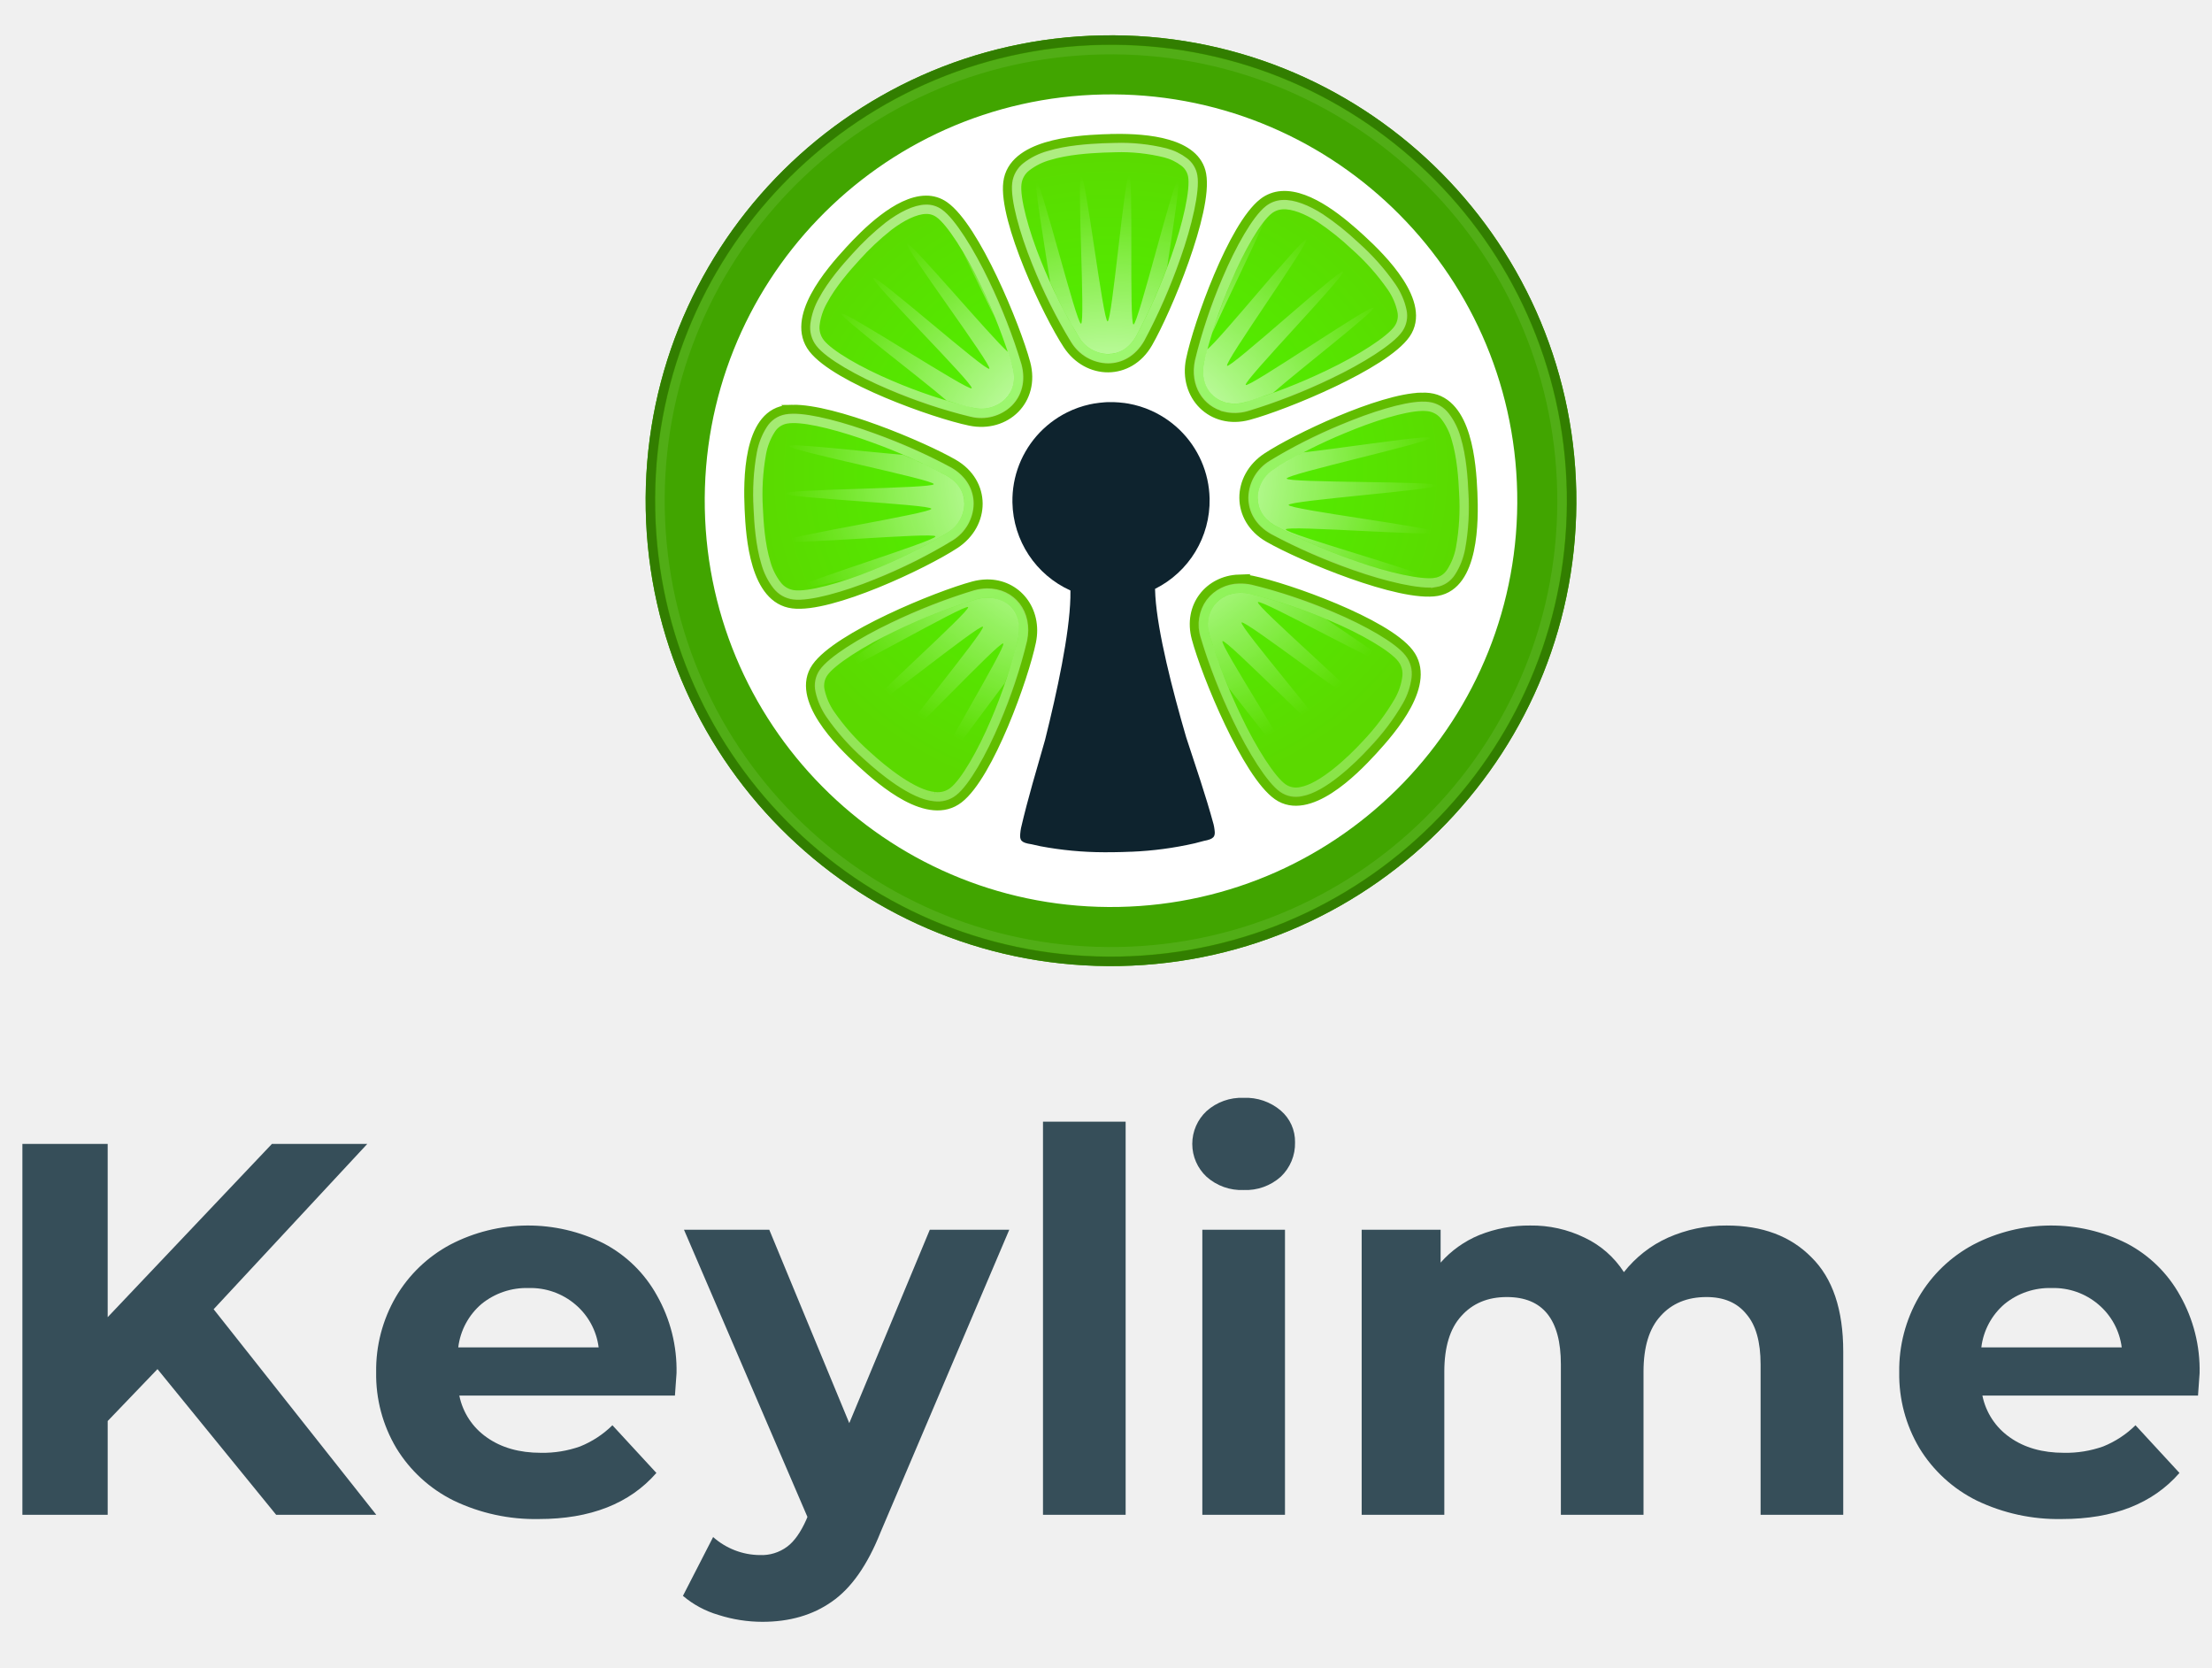
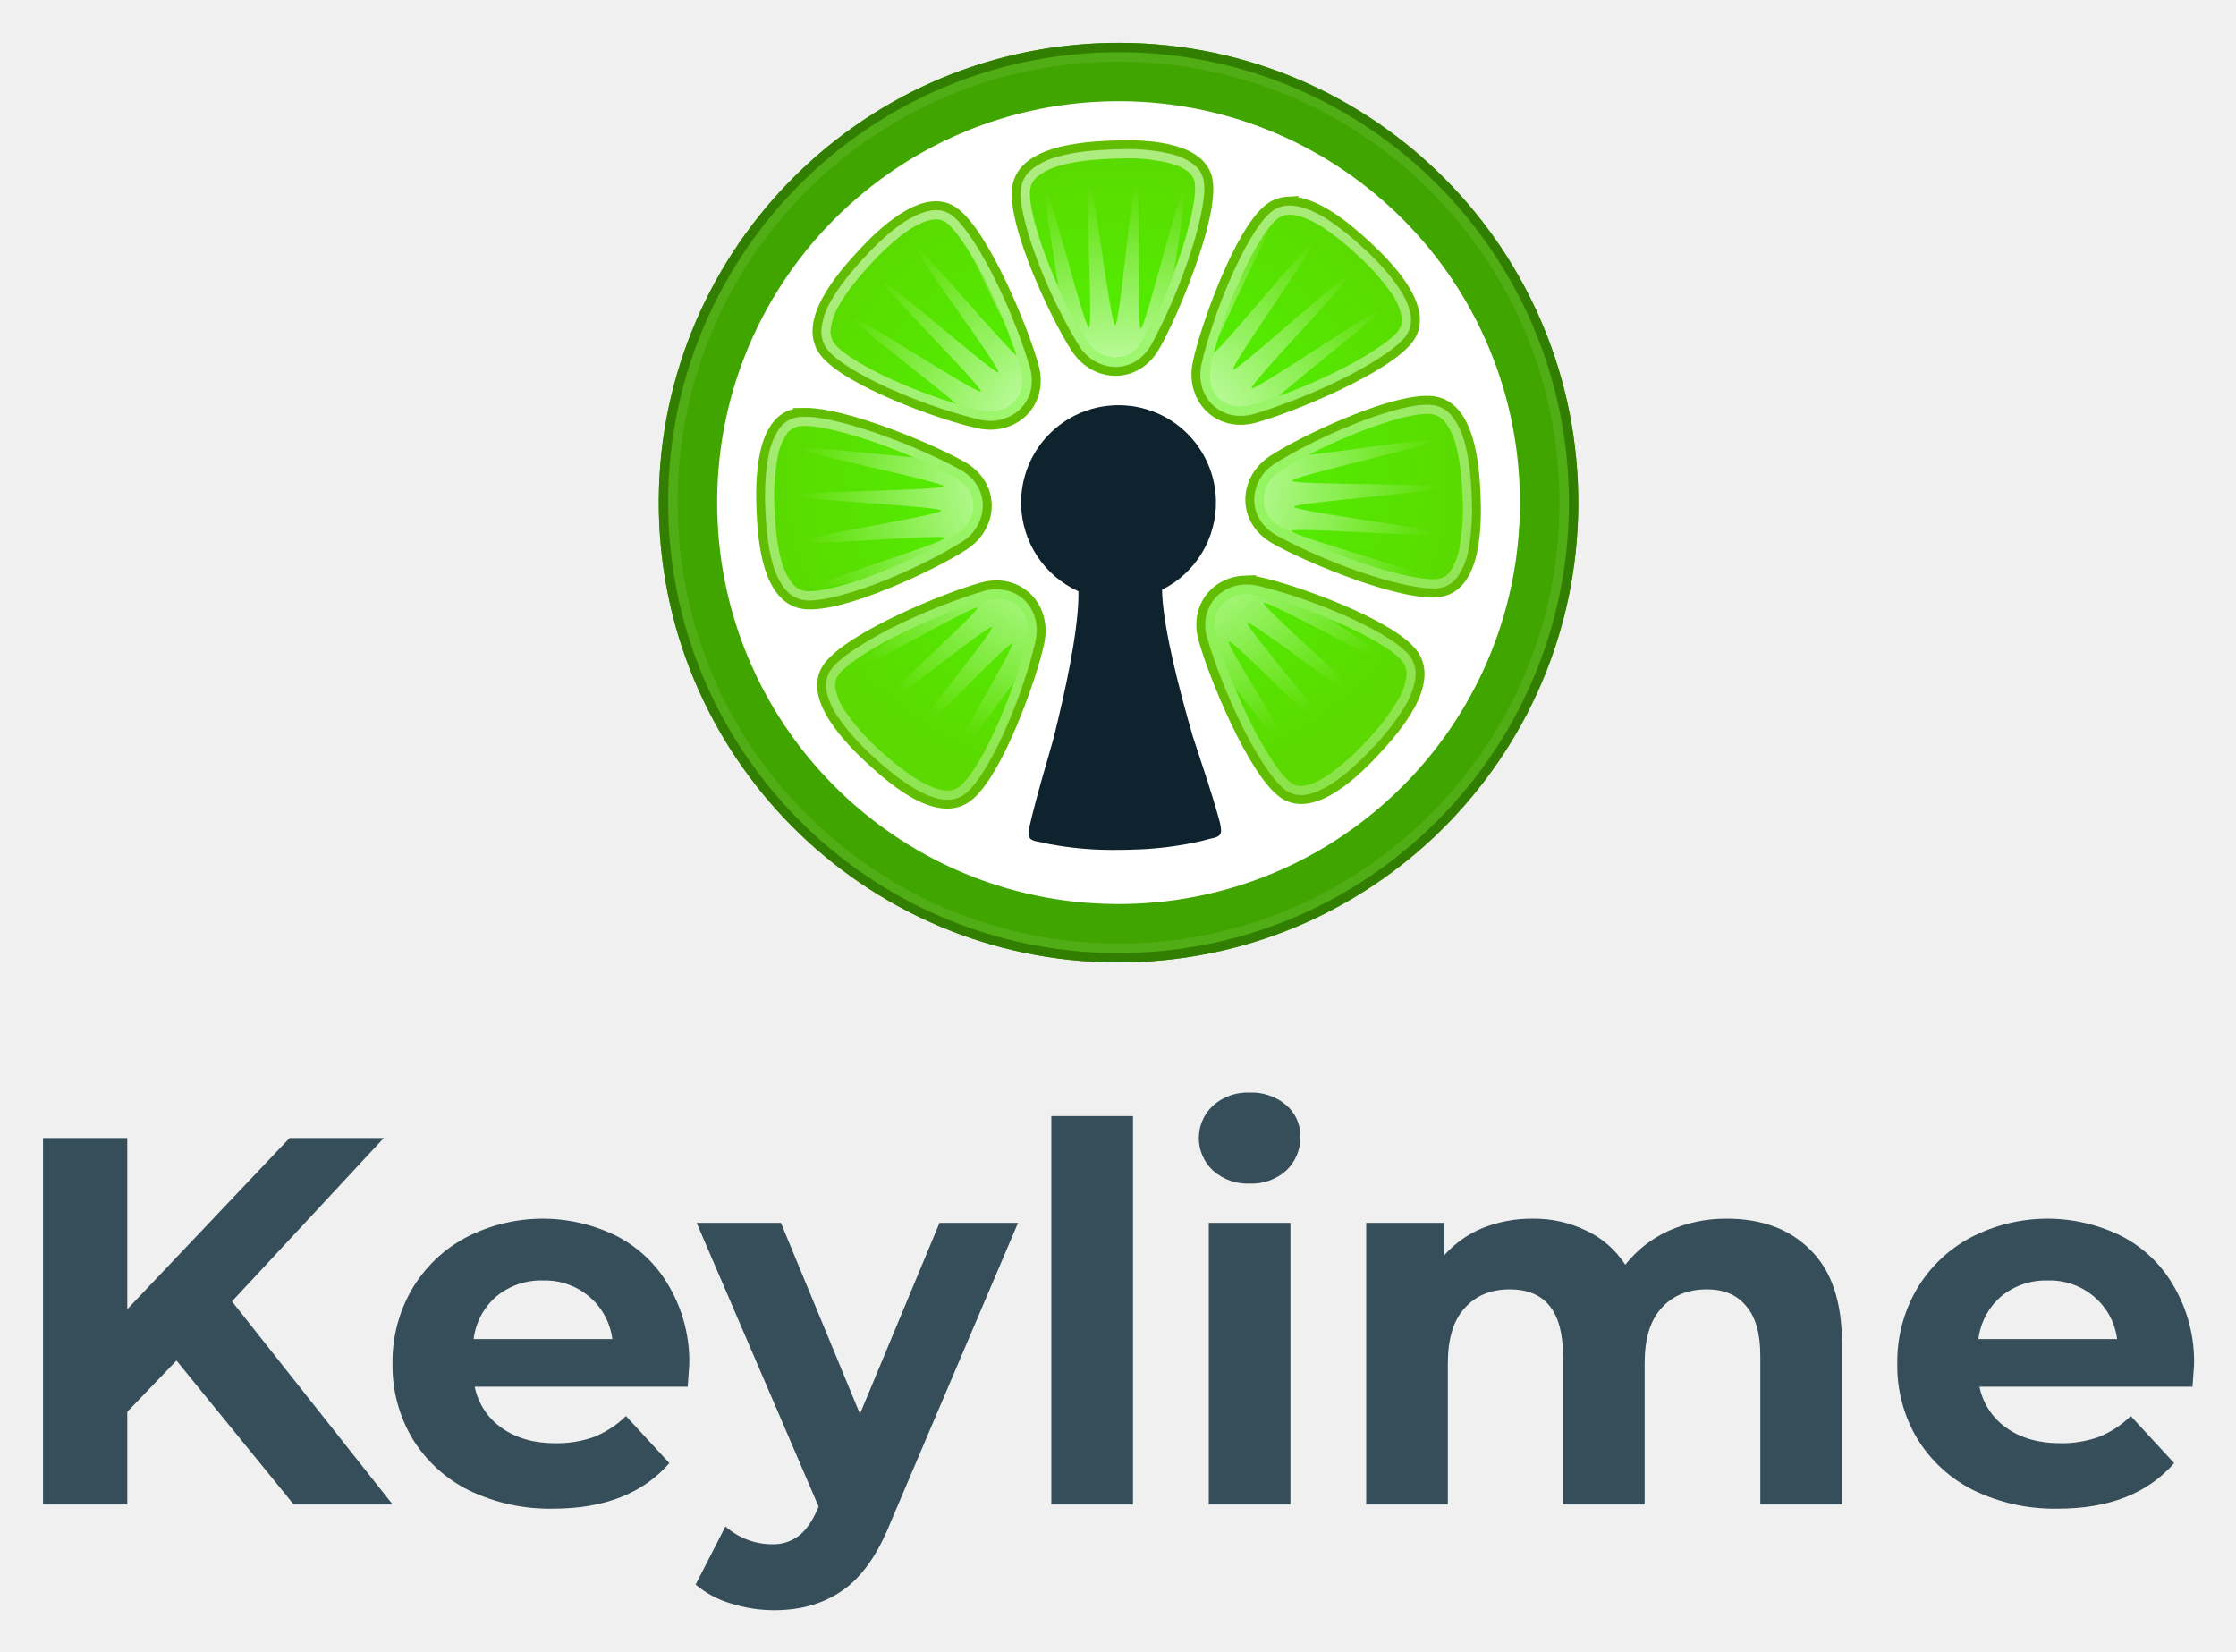
- <svg xmlns="http://www.w3.org/2000/svg" xmlns:xlink="http://www.w3.org/1999/xlink" id="svg192014" viewBox="0 0 592.611 446.792">
-   <defs>
-     <style>.cls-1{fill:#41a500;}.cls-2{fill:#fff;}.cls-3{stroke:#61bd00;fill:url(#radial-gradient);}.cls-3,.cls-7{stroke-miterlimit:4.267;stroke-width:2.511px;}.cls-3,.cls-4,.cls-6{fill-rule:evenodd;}.cls-4{fill:#0e232e;}.cls-5,.cls-7,.cls-8{fill:none;}.cls-5{stroke-miterlimit:11.812;stroke-width:2.511px;stroke:url(#linear-gradient);}.cls-6{opacity:0.984;isolation:isolate;fill:url(#radial-gradient-2);}.cls-7{stroke:url(#linear-gradient-2);}.cls-8{stroke:#327e00;stroke-miterlimit:4.267;stroke-width:2.511px;}.cls-9{fill:#364e59;}</style>
-     <radialGradient id="radial-gradient" cx="-480.394" cy="1755.778" r="43.78" gradientTransform="matrix(2.21433, -0.04275, -0.03932, -2.03669, 1430.289, 3681.797)" gradientUnits="userSpaceOnUse">
-       <stop offset="0" stop-color="#4cfd00" />
-       <stop offset="1" stop-color="#5bd900" />
-     </radialGradient>
-     <linearGradient id="linear-gradient" x1="-725.49" y1="-387.183" x2="-692.386" y2="-269.714" gradientTransform="translate(2430.952 1134.405) rotate(-1.10611) scale(2.95299)" gradientUnits="userSpaceOnUse">
-       <stop offset="0" stop-color="#fff" stop-opacity="0.52" />
-       <stop offset="1" stop-color="#fff" stop-opacity="0.087" />
-     </linearGradient>
-     <radialGradient id="radial-gradient-2" cx="-715.749" cy="-347.065" r="29.621" gradientTransform="matrix(2.95244, -0.057, 0.05224, 2.70562, 2428.845, 1025.259)" gradientUnits="userSpaceOnUse">
-       <stop offset="0" stop-color="#fff" />
-       <stop offset="1" stop-color="#fff" stop-opacity="0" />
-     </radialGradient>
-     <linearGradient id="linear-gradient-2" x1="-1094.634" y1="-489.572" x2="-1061.529" y2="-372.101" gradientTransform="matrix(3.80398, -0.07345, -0.07345, -3.80398, 3840.001, 434.5552)" xlink:href="#linear-gradient" />
-   </defs>
-   <g id="layer1">
-     <g id="g6271">
-       <g id="g6159">
-         <path id="circle1456" class="cls-1" d="M422.298,131.723A124.676,124.676,0,1,1,295.238,9.476,124.676,124.676,0,0,1,422.298,131.723Z" />
-         <path id="circle1458" class="cls-2" d="M406.469,132.028A108.844,108.844,0,1,1,295.544,25.305h0A108.844,108.844,0,0,1,406.469,132.028Z" />
-         <path id="path1460" class="cls-3" d="M298.721,37.133c-1.207.024-2.319.045-3.285.094-7.732.339-24.117,1.47-25.396,11.637s10.604,35.272,15.989,43.462c5.385,8.19,16.427,8.386,21.5-.415s16.13-35.307,14.37-45.184c-1.54-8.642-14.725-9.694-23.178-9.595ZM248.041,53.664c-7.527.061-16.231,8.872-20.478,13.509-5.228,5.707-16.016,18.095-9.731,26.189s32.444,17.44,42.043,19.424c9.599,1.984,17.545-5.685,14.908-15.495-2.636-9.81-13.562-36.374-21.791-42.114a8.327,8.327,0,0,0-4.951-1.513Zm95.308-1.231a8.935,8.935,0,0,0-4.934,1.885c-8.094,6.285-17.44,32.44-19.424,42.039s5.685,17.545,15.495,14.908c9.81-2.637,36.374-13.558,42.113-21.786,5.74-8.229-6.289-20.202-11.996-25.429C359.967,59.802,350.92,51.882,343.348,52.433ZM212.279,109.688a13.062,13.062,0,0,0-2.038.184c-9.877,1.76-9.839,18.736-9.501,26.467.339,7.732,1.475,24.117,11.642,25.396,10.167,1.28,35.268-10.608,43.458-15.993,8.19-5.385,8.386-16.423-.415-21.495-8.251-4.755-32.064-14.777-43.147-14.56Zm168.558-3.254c-11.165.273-33.71,11.033-41.388,16.082-8.19,5.385-8.386,16.428.415,21.5,8.801,5.072,35.307,16.13,45.184,14.371,9.877-1.76,9.839-18.731,9.501-26.463s-1.47-24.122-11.638-25.401a14.291,14.291,0,0,0-2.074-.09Zm-48.923,48.736c-7.915.273-13.71,7.215-11.403,15.799,2.636,9.81,13.558,36.374,21.786,42.114,8.229,5.739,20.202-6.289,25.429-11.996,5.228-5.707,16.016-18.095,9.731-26.189-6.285-8.094-32.44-17.44-42.039-19.423a14.801,14.801,0,0,0-3.505-.304ZM264.367,156.474a14.912,14.912,0,0,0-3.564.511c-9.81,2.636-36.374,13.558-42.113,21.786s6.289,20.206,11.996,25.434,18.095,16.012,26.189,9.727,17.44-32.44,19.424-42.039C278.034,163.494,272.38,156.36,264.367,156.474Z" />
-         <path id="path1462" class="cls-4" d="M297.134,107.719c-.445.008-.888.016-1.329.062-.429.04-.856.071-1.279.121-.406.047-.807.106-1.207.174-.032.001-.058.001-.086.002-.426.072-.847.152-1.266.245a26.217,26.217,0,0,0-6.069,2.139c-.37.182-.734.375-1.093.575-.02 0-.036.032-.057.032q-.497.281-.981.58c-.047.032-.095.056-.142.084-.33.208-.653.423-.973.644a.867.867,0,0,1-.096.065c-.295.204-.585.42-.871.638-.061.046-.123.09-.183.136-.252.195-.497.397-.742.6-.09.074-.182.148-.272.223-.196.167-.385.342-.575.515-.132.12-.266.235-.395.357l-.008 0q-.46.434-.902.892c-.295.307-.583.624-.863.945-.124.141-.242.288-.363.433-.157.187-.316.374-.468.566-.069.086-.133.178-.2.263-.204.267-.406.531-.601.805q-.367.515-.709,1.05c-.04.064-.078.128-.118.192-.194.309-.385.621-.567.939a26.236,26.236,0,0,0-3.272,9.726H271.446q-.081.635-.132,1.279c-.032.425-.057.852-.07,1.283-.012.443-.02.886-.008,1.33a26.417,26.417,0,0,0,15.541,23.569c.012.649-.008,1.293-.012,1.94-.257,9.812-3.549,25.136-6.787,38.09-2.229,7.832-4.601,15.649-6.435,23.581a12.321,12.321,0,0,0-.211,1.531c-.179,1.777.259,2.438,2.995,2.83q1.179.289,2.454.545a93.354,93.354,0,0,0,16.988,1.601c.087-0.0.173,0,.261,0,.747.016,1.492,0,2.24-.011.399-.011.796-.012,1.195-.024.4-.011.798-.012,1.197-.024.748-.012,1.492-.06,2.238-.08h.261a93.279,93.279,0,0,0,16.914-2.255q1.261-.3,2.431-.639c2.719-.497,3.131-1.174,2.884-2.943a12.301,12.301,0,0,0-.27-1.521c-2.139-7.855-4.811-15.575-7.34-23.315-3.735-12.819-7.616-28.005-8.252-37.8-.028-.646-.073-1.289-.086-1.938a26.417,26.417,0,0,0,14.62-24.152c-.008-.446-.032-.888-.061-1.329-.028-.43-.07-.855-.12-1.279q-.076-.641-.182-1.273h-.001a26.235,26.235,0,0,0-3.645-9.592c-.194-.31-.397-.615-.603-.916-.042-.062-.082-.125-.125-.188q-.363-.52-.749-1.022c-.205-.265-.417-.524-.631-.781-.071-.086-.138-.172-.21-.255-.159-.187-.326-.366-.49-.547-.126-.139-.25-.281-.379-.419-.292-.309-.591-.614-.899-.911-.308-.296-.624-.583-.945-.863-.134-.115-.273-.227-.409-.341-.197-.165-.393-.333-.595-.492-.092-.074-.187-.141-.28-.212-.252-.194-.505-.386-.764-.571-.062-.044-.126-.085-.188-.129-.295-.206-.592-.409-.895-.603a.357.357,0,0,0-.098-.058c-.328-.208-.659-.411-.997-.606-.048-.032-.097-.053-.145-.079-.33-.187-.664-.369-1.002-.542-.02 0-.04-.032-.058-.032q-.55-.279-1.115-.533a26.22,26.22,0,0,0-6.147-1.903c-.421-.077-.846-.141-1.274-.196-.032.001-.058.001-.086.002-.402-.049-.806-.096-1.213-.127-.425-.036-.853-.056-1.283-.072-.442-.024-.885-.016-1.332-.008Z" />
-         <path id="path1468" class="cls-5" d="M348.595,212.069a6.149,6.149,0,0,1-4.931-.953c-3.1-2.163-8.173-10.137-12.2-18.592a153.854,153.854,0,0,1-8.64-22.178,10.024,10.024,0,0,1,1.465-8.953,9.912,9.912,0,0,1,7.708-3.837,13.216,13.216,0,0,1,2.939.261,139.229,139.229,0,0,1,21.813,7.284c8.386,3.537,16.386,8.131,18.815,11.26a6.684,6.684,0,0,1,1.375,5.028,17.463,17.463,0,0,1-2.145,6.368,61.971,61.971,0,0,1-8.828,11.711C362.119,203.668,354.279,211.083,348.595,212.069Zm-98.217,1.343c-5.77-.505-13.847-7.096-18.079-10.973a62.089,62.089,0,0,1-9.894-11.12,17.87,17.87,0,0,1-2.707-6.245,6.143,6.143,0,0,1,.953-4.931c2.163-3.101,10.141-8.171,18.598-12.2a154.07,154.07,0,0,1,22.177-8.652,12.306,12.306,0,0,1,2.984-.429c6.569-.088,11.016,5.424,9.544,12.546a139.164,139.164,0,0,1-7.284,21.819c-3.538,8.388-8.137,16.386-11.265,18.815a6.679,6.679,0,0,1-5.028,1.37ZM212.687,159.36a6.686,6.686,0,0,1-4.527-2.587,17.445,17.445,0,0,1-2.991-6.016c-1.477-4.828-1.868-10.7-2.036-14.523a62.145,62.145,0,0,1,.868-14.862A17.892,17.892,0,0,1,206.5,115.038a6.149,6.149,0,0,1,4.158-2.808,10.956,10.956,0,0,1,1.664-.15c4.787-.094,13.511,2.241,21.763,5.27a150.405,150.405,0,0,1,20.143,8.972c3.743,2.157,5.363,5.341,5.385,8.573a10.526,10.526,0,0,1-5.09,8.846,139.048,139.048,0,0,1-20.573,10.276C225.52,157.447,216.617,159.855,212.687,159.36Zm171.94-3.32c-3.722.663-12.945-1.397-21.772-4.528a153.964,153.964,0,0,1-21.793-9.564c-3.743-2.157-5.363-5.339-5.385-8.573a10.535,10.535,0,0,1,5.09-8.852,135.36,135.36,0,0,1,18.995-9.627c7.869-3.304,16.278-5.945,21.132-6.063l.047-.001a12.016,12.016,0,0,1,1.669.073,6.684,6.684,0,0,1,4.527,2.587,17.472,17.472,0,0,1,2.991,6.022c1.475,4.83,1.863,10.7,2.03,14.523a62.091,62.091,0,0,1-.868,14.856,17.893,17.893,0,0,1-2.499,6.334,6.149,6.149,0,0,1-4.164,2.814Zm-124.266-45.595a139.244,139.244,0,0,1-21.819-7.284c-8.389-3.538-16.392-8.137-18.821-11.265a6.684,6.684,0,0,1-1.375-5.028,17.454,17.454,0,0,1,2.145-6.368c2.372-4.457,6.249-8.883,8.834-11.705A70.534,70.534,0,0,1,238.026,60.609c3.454-2.641,7.196-4.524,10.033-4.547a5.702,5.702,0,0,1,3.561,1.086C254.721,59.311,259.792,67.285,263.82,75.74a153.817,153.817,0,0,1,8.646,22.177c1.121,4.172.016,7.563-2.254,9.864A10.522,10.522,0,0,1,260.361,110.446Zm67.873-1.362c-4.968-1.26-8.161-6.123-6.899-12.232a139.166,139.166,0,0,1,7.284-21.819c3.538-8.388,8.137-16.386,11.265-18.816a6.43,6.43,0,0,1,3.643-1.39c2.888-.21,6.677,1.323,10.256,3.631a72,72,0,0,1,9.208,7.363,62.022,62.022,0,0,1,9.888,11.12,17.877,17.877,0,0,1,2.707,6.245,6.146,6.146,0,0,1-.953,4.931c-2.163,3.1-10.136,8.173-18.592,12.199a154.022,154.022,0,0,1-22.177,8.646h0a11.185,11.185,0,0,1-5.629.139ZM296.878,96.105a10.54,10.54,0,0,1-8.852-5.09,138.855,138.855,0,0,1-10.276-20.573c-3.427-8.433-5.83-17.339-5.335-21.269a6.686,6.686,0,0,1,2.587-4.527,17.44,17.44,0,0,1,6.016-2.991c4.828-1.475,10.7-1.862,14.523-2.03l.018-0c.908-.048,2-.069,3.209-.092a49.364,49.364,0,0,1,13.465,1.425,14.321,14.321,0,0,1,5.055,2.459,5.953,5.953,0,0,1,2.258,3.738c.663,3.722-1.396,12.945-4.528,21.772a153.974,153.974,0,0,1-9.564,21.793c-2.157,3.743-5.339,5.363-8.573,5.385Z" />
-         <path id="path1470" class="cls-6" d="M302.507,46.763c-1.2-.077-4.569,39.3-5.771,39.314-1.202.024-5.874-39.121-7.071-39.013-1.197.108,1.139,39.452-.048,39.641-1.186.188-10.753-38.305-11.921-38.023-.724.174,1.841,15.265,3.643,26.885a123.991,123.991,0,0,0,7.734,14.753,9.247,9.247,0,0,0,7.797,4.515c2.797-.016,5.531-1.349,7.49-4.748a148.336,148.336,0,0,0,8.332-18.572c1.647-10.931,3.587-23.228,2.929-23.367-1.173-.249-10.759,38.918-11.949,38.766-1.19-.152.036-40.077-1.164-40.152ZM338.683,59.328c-2.659,3.398-6.152,9.655-8.908,16.188-1.991,4.721-3.701,9.549-5.019,13.714C328.236,81.355,336.312,65.204,338.683,59.328Zm-95.748,5.883c-.943.743,22.993,32.749,22.107,33.563-.886.812-30.276-25.216-31.092-24.336-.816.88,27.118,28.623,26.364,29.557S226.131,83.039,225.449,84.029c-.562.817,20.849,16.966,28.125,23.249,2.807.869,5.339,1.58,7.04,1.932a9.239,9.239,0,0,0,8.703-2.311c1.964-1.99,2.958-4.874,1.94-8.662-.287-1.07-.716-2.435-1.23-3.957-4.242-3.605-26.224-29.754-27.093-29.07ZM349.968,64.177c-.917-.684-23.497,27.275-26.516,29.376-.369,1.342-.689,2.59-.886,3.543-1.144,5.537,1.657,9.671,5.978,10.766h0a9.626,9.626,0,0,0,4.995-.127c1.829-.492,4.536-1.411,7.537-2.518,7.592-6.611,27.483-22.013,26.913-22.792-.709-.969-33.453,21.59-34.239,20.68s26.94-29.507,26.1-30.367c-.84-.859-30.19,26.028-31.094,25.236s22.176-33.09,21.213-33.807Zm-92.065,3.293c2.705,5.559,5.867,11.914,8.609,17.537-1.174-2.865-2.436-5.813-3.827-8.731C261.191,73.137,259.538,70.183,257.903,67.47Zm-46.062,51.853c-.298.036-.462.075-.474.151-.202,1.186,38.908,9.021,38.799,10.217-.109,1.196-39.95,1.31-39.981,2.508-.032,1.199,39.279,2.898,39.335,4.096.056,1.198-39.296,7.409-39.156,8.603.14,1.193,40.021-2.392,40.248-1.214.227,1.177-37.549,12.722-37.234,13.881.125.46,6.301-.777,13.66-2.349,2.119-.698,4.295-1.488,6.44-2.36a138.931,138.931,0,0,0,20.357-10.162,9.241,9.241,0,0,0,4.515-7.793c-.02-2.796-1.355-5.531-4.753-7.49a122.28,122.28,0,0,0-11.612-5.546c-10.611-.94-27.108-2.826-30.146-2.542Zm169.543-2.134c-5.601.322-23.053,2.983-32.184,4.001-3.28,1.68-6.022,3.238-7.749,4.373a9.239,9.239,0,0,0-4.515,7.793c.02,2.798,1.355,5.536,4.753,7.494a153.654,153.654,0,0,0,21.585,9.476c7.167,2.543,14.637,4.258,18.825,4.506.032-.032.099-.032.105-.047.288-1.164-37.939-11.787-37.73-12.968s40.311,1.988,40.424.792-39.69-6.135-39.667-7.337c.024-1.203,39.885-4.043,39.822-5.24-.064-1.198-40.192-.642-40.338-1.832s38.668-9.723,38.431-10.899c-.028-.147-.667-.174-1.761-.111Zm-116.96,42.932a11.089,11.089,0,0,0-2.674.383,153.801,153.801,0,0,0-21.961,8.571c-1.205.574-2.389,1.175-3.557,1.787-6.984,4.954-13.209,9.436-12.927,9.881.644,1.016,35.336-19.064,36.052-18.099.716.965-29.152,27.522-28.373,28.436.78.913,31.509-24.045,32.349-23.189.84.856-24.418,31.197-23.519,31.991.899.794,28.001-28.219,28.961-27.497s-19.731,34.744-18.721,35.393c.714.46,12.092-15.489,19.173-24.829a108.903,108.903,0,0,0,3.501-11.798C274.061,164.696,270.243,160.043,264.424,160.122Zm67.613-1.305a8.634,8.634,0,0,0-6.749,3.333,8.722,8.722,0,0,0-1.257,7.871,131.855,131.855,0,0,0,5.204,14.373c7.306,9.264,17.192,22.28,17.834,21.844.995-.676-20.487-33.724-19.549-34.473.938-.75,28.405,27.537,29.287,26.726.883-.812-24.989-30.852-24.17-31.729.819-.878,32.013,23.298,32.764,22.36s-29.077-26.826-28.394-27.812c.683-.986,35.202,18.19,35.818,17.158.327-.548-8.897-6.745-17.59-12.623a137.452,137.452,0,0,0-20.552-6.796,11.285,11.285,0,0,0-2.647-.233Z" />
-         <path id="circle5903" class="cls-7" d="M418.447,131.797A120.825,120.825,0,1,1,295.312,13.327,120.825,120.825,0,0,1,418.447,131.797Z" />
-         <path id="circle5917" class="cls-8" d="M421.031,131.747A123.41,123.41,0,0,1,300.027,257.516h0a123.41,123.41,0,0,1-125.769-121.004h0a123.41,123.41,0,0,1,121.004-125.769h0a123.41,123.41,0,0,1,125.769,121.004Z" />
-       </g>
-     </g>
-   </g>
-   <g id="g5991">
-     <g id="text3677">
-       <path id="path4683" class="cls-9" d="M42.192,366.758,28.85,380.667v25.121H6V306.438H28.85v46.411l43.998-46.411h25.547L57.236,350.72l43.572,55.068H73.984Z" />
-       <path id="path4685" class="cls-9" d="M181.246,367.893q0,.426-.426,5.961H123.055a17.99,17.99,0,0,0,7.38,11.212q5.819,4.116,14.477,4.116a29.816,29.816,0,0,0,10.503-1.703,26.382,26.382,0,0,0,8.658-5.677l11.78,12.774q-10.787,12.348-31.508,12.348a50.436,50.436,0,0,1-22.85-4.968,37.404,37.404,0,0,1-15.328-14.051,38.52,38.52,0,0,1-5.393-20.296,39.047,39.047,0,0,1,5.251-20.154,37.259,37.259,0,0,1,14.619-14.051,45.122,45.122,0,0,1,41.159-.284,34.636,34.636,0,0,1,14.193,13.909,40.439,40.439,0,0,1,5.251,20.864Zm-39.598-22.85a19.068,19.068,0,0,0-12.632,4.258,18.126,18.126,0,0,0-6.245,11.638h37.611a18.016,18.016,0,0,0-6.245-11.496,18.48,18.48,0,0,0-12.49-4.4Z" />
-       <path id="path4687" class="cls-9" d="M270.39,329.43l-34.489,81.041q-5.251,13.199-13.057,18.593-7.664,5.393-18.593,5.393a38.754,38.754,0,0,1-11.78-1.845,26.012,26.012,0,0,1-9.509-5.11l8.09-15.754a19.223,19.223,0,0,0,5.819,3.548,18.926,18.926,0,0,0,6.671,1.277,11.454,11.454,0,0,0,7.38-2.271q2.839-2.129,5.109-7.238l.284-.71-33.069-76.925h22.85l21.431,51.804,21.573-51.804Z" />
-       <path id="path4689" class="cls-9" d="M279.425,300.477h22.141V405.788h-22.141Z" />
-       <path id="path4691" class="cls-9" d="M322.114,329.43h22.141v76.357H322.114Zm11.07-10.645a14.043,14.043,0,0,1-9.935-3.548,12.019,12.019,0,0,1,0-17.599,14.043,14.043,0,0,1,9.935-3.548,14.395,14.395,0,0,1,9.935,3.406,10.921,10.921,0,0,1,3.832,8.516,12.279,12.279,0,0,1-3.832,9.225A14.042,14.042,0,0,1,333.184,318.786Z" />
-       <path id="path4693" class="cls-9" d="M462.592,328.295q14.335,0,22.708,8.516,8.516,8.374,8.516,25.263v43.714H471.675V365.481q0-9.083-3.832-13.483-3.69-4.542-10.645-4.542-7.806,0-12.348,5.109-4.542,4.967-4.542,14.903v38.321H418.168V365.481q0-18.025-14.477-18.025-7.664,0-12.206,5.109-4.542,4.967-4.542,14.903v38.321H364.803V329.431H385.951v8.8A28.071,28.071,0,0,1,396.311,330.85a35.645,35.645,0,0,1,13.625-2.555,32.23,32.23,0,0,1,14.619,3.264,25.383,25.383,0,0,1,10.503,9.225,31.452,31.452,0,0,1,11.78-9.225,37.87,37.87,0,0,1,15.754-3.264Z" />
-       <path id="path4695" class="cls-9" d="M589.289,367.893q0.0.426-.426,5.961H531.099a17.991,17.991,0,0,0,7.38,11.212q5.819,4.116,14.477,4.116a29.816,29.816,0,0,0,10.503-1.703,26.381,26.381,0,0,0,8.658-5.677l11.78,12.774q-10.787,12.348-31.508,12.348a50.436,50.436,0,0,1-22.85-4.968,37.404,37.404,0,0,1-15.328-14.051,38.519,38.519,0,0,1-5.393-20.296,39.046,39.046,0,0,1,5.251-20.154,37.259,37.259,0,0,1,14.619-14.051,45.122,45.122,0,0,1,41.159-.284,34.635,34.635,0,0,1,14.193,13.909,40.438,40.438,0,0,1,5.251,20.864Zm-39.598-22.85a19.067,19.067,0,0,0-12.632,4.258A18.126,18.126,0,0,0,530.815,360.939h37.611a18.016,18.016,0,0,0-6.245-11.496,18.48,18.48,0,0,0-12.49-4.4Z" />
-     </g>
+ <svg xmlns="http://www.w3.org/2000/svg" xmlns:xlink="http://www.w3.org/1999/xlink" viewBox="-5.66 -2.16 606.32 447.82">
+   <radialGradient id="a" cx="-480.394" cy="1755.778" gradientTransform="matrix(2.21433 -.04275 -.03932 -2.03669 1430.29 3681.797)" gradientUnits="userSpaceOnUse" r="43.78">
+     <stop offset="0" stop-color="#4cfd00" />
+     <stop offset="1" stop-color="#5bd900" />
+   </radialGradient>
+   <radialGradient id="b" cx="-715.749" cy="-347.065" gradientTransform="matrix(2.95244 -.057 .05224 2.70562 2428.845 1025.26)" gradientUnits="userSpaceOnUse" r="29.621">
+     <stop offset="0" stop-color="#fff" />
+     <stop offset="1" stop-color="#fff" stop-opacity="0" />
+   </radialGradient>
+   <linearGradient id="c" gradientTransform="matrix(2.95244 -.05699903 .05699903 2.95244 2430.709 1134.295)" gradientUnits="userSpaceOnUse" x1="-725.49" x2="-692.386" y1="-387.183" y2="-269.714">
+     <stop offset="0" stop-color="#fff" stop-opacity=".52" />
+     <stop offset="1" stop-color="#fff" stop-opacity=".087" />
+   </linearGradient>
+   <linearGradient id="d" gradientTransform="matrix(3.803981 -.07343867 -.07343867 -3.803981 3839.408 434.4939)" x1="-1094.634" x2="-1061.529" xlink:href="#c" y1="-489.572" y2="-372.101" />
+   <path d="m422.298 131.723a124.676 124.676 0 1 1 -127.06-122.246 124.676 124.676 0 0 1 127.06 122.246z" fill="#41a500" />
+   <path d="m406.469 132.028a108.844 108.844 0 1 1 -110.925-106.723 108.844 108.844 0 0 1 110.925 106.723z" fill="#fff" />
+   <path d="m298.721 37.133c-1.207.024-2.319.045-3.285.094-7.732.339-24.117 1.47-25.396 11.637s10.604 35.272 15.989 43.462c5.385 8.19 16.427 8.386 21.5-.415s16.13-35.307 14.37-45.184c-1.54-8.642-14.725-9.694-23.178-9.595zm-50.68 16.531c-7.527.061-16.231 8.872-20.478 13.509-5.228 5.707-16.016 18.095-9.731 26.189s32.444 17.44 42.043 19.424c9.599 1.984 17.545-5.685 14.908-15.495-2.636-9.81-13.562-36.374-21.791-42.114a8.327 8.327 0 0 0 -4.951-1.513zm95.308-1.231a8.935 8.935 0 0 0 -4.934 1.885c-8.094 6.285-17.44 32.44-19.424 42.039s5.685 17.545 15.495 14.908c9.81-2.637 36.374-13.558 42.113-21.786 5.74-8.229-6.289-20.202-11.996-25.429-4.637-4.247-13.684-12.167-21.255-11.616zm-131.07 57.255a13.062 13.062 0 0 0 -2.038.184c-9.877 1.76-9.839 18.736-9.501 26.467.339 7.732 1.475 24.117 11.642 25.396 10.167 1.28 35.268-10.608 43.458-15.993 8.19-5.385 8.386-16.423-.415-21.495-8.251-4.755-32.064-14.777-43.147-14.56zm168.558-3.254c-11.165.273-33.71 11.033-41.388 16.082-8.19 5.385-8.386 16.428.415 21.5 8.801 5.072 35.307 16.13 45.184 14.371 9.877-1.76 9.839-18.731 9.501-26.463s-1.47-24.122-11.638-25.401a14.291 14.291 0 0 0 -2.074-.09zm-48.923 48.736c-7.915.273-13.71 7.215-11.403 15.799 2.636 9.81 13.558 36.374 21.786 42.114 8.229 5.739 20.202-6.289 25.429-11.996 5.228-5.707 16.016-18.095 9.731-26.189-6.285-8.094-32.44-17.44-42.039-19.423a14.801 14.801 0 0 0 -3.505-.304zm-67.547 1.304a14.912 14.912 0 0 0 -3.564.511c-9.81 2.636-36.374 13.558-42.113 21.786s6.289 20.206 11.996 25.434 18.095 16.012 26.189 9.727 17.44-32.44 19.424-42.039c1.736-8.399-3.918-15.533-11.931-15.419z" fill="url(#a)" fill-rule="evenodd" stroke="#61bd00" stroke-miterlimit="4.267" stroke-width="2.511" />
+   <path d="m297.134 107.719c-.445.008-.888.016-1.329.062-.429.04-.856.071-1.279.121-.406.047-.807.106-1.207.174-.032.001-.058.001-.086.002-.426.072-.847.152-1.266.245a26.217 26.217 0 0 0 -6.069 2.139c-.37.182-.734.375-1.093.575-.02 0-.036.032-.057.032q-.497.281-.981.58c-.047.032-.095.056-.142.084-.33.208-.653.423-.973.644a.867.867 0 0 1 -.096.065c-.295.204-.585.42-.871.638-.061.046-.123.09-.183.136-.252.195-.497.397-.742.6-.09.074-.182.148-.272.223-.196.167-.385.342-.575.515-.132.12-.266.235-.395.357l-.008 0q-.46.434-.902.892c-.295.307-.583.624-.863.945-.124.141-.242.288-.363.433-.157.187-.316.374-.468.566-.069.086-.133.178-.2.263-.204.267-.406.531-.601.805q-.367.515-.709 1.05c-.04.064-.078.128-.118.192-.194.309-.385.621-.567.939a26.236 26.236 0 0 0 -3.272 9.726h-.002q-.081.635-.132 1.279c-.032.425-.057.852-.07 1.283-.012.443-.02.886-.008 1.33a26.417 26.417 0 0 0 15.541 23.569c.012.649-.008 1.293-.012 1.94-.257 9.812-3.549 25.136-6.787 38.09-2.229 7.832-4.601 15.649-6.435 23.581a12.321 12.321 0 0 0 -.211 1.531c-.179 1.777.259 2.438 2.995 2.83q1.179.289 2.454.545a93.354 93.354 0 0 0 16.988 1.601c.087-0.0.173 0 .261 0 .747.016 1.492 0 2.24-.011.399-.011.796-.012 1.195-.024.4-.011.798-.012 1.197-.024.748-.012 1.492-.06 2.238-.08h.261a93.279 93.279 0 0 0 16.914-2.255q1.261-.3 2.431-.639c2.719-.497 3.131-1.174 2.884-2.943a12.301 12.301 0 0 0 -.27-1.521c-2.139-7.855-4.811-15.575-7.34-23.315-3.735-12.819-7.616-28.005-8.252-37.8-.028-.646-.073-1.289-.086-1.938a26.417 26.417 0 0 0 14.62-24.152c-.008-.446-.032-.888-.061-1.329-.028-.43-.07-.855-.12-1.279q-.076-.641-.182-1.273h-.001a26.235 26.235 0 0 0 -3.645-9.592c-.194-.31-.397-.615-.603-.916-.042-.062-.082-.125-.125-.188q-.363-.52-.749-1.022c-.205-.265-.417-.524-.631-.781-.071-.086-.138-.172-.21-.255-.159-.187-.326-.366-.49-.547-.126-.139-.25-.281-.379-.419-.292-.309-.591-.614-.899-.911-.308-.296-.624-.583-.945-.863-.134-.115-.273-.227-.409-.341-.197-.165-.393-.333-.595-.492-.092-.074-.187-.141-.28-.212-.252-.194-.505-.386-.764-.571-.062-.044-.126-.085-.188-.129-.295-.206-.592-.409-.895-.603a.357.357 0 0 0 -.098-.058c-.328-.208-.659-.411-.997-.606-.048-.032-.097-.053-.145-.079-.33-.187-.664-.369-1.002-.542-.02 0-.04-.032-.058-.032q-.55-.279-1.115-.533a26.22 26.22 0 0 0 -6.147-1.903c-.421-.077-.846-.141-1.274-.196-.032.001-.058.001-.086.002-.402-.049-.806-.096-1.213-.127-.425-.036-.853-.056-1.283-.072-.442-.024-.885-.016-1.332-.008z" fill="#0e232e" fill-rule="evenodd" />
+   <path d="m348.595 212.069a6.149 6.149 0 0 1 -4.931-.953c-3.1-2.163-8.173-10.137-12.2-18.592a153.854 153.854 0 0 1 -8.64-22.178 10.024 10.024 0 0 1 1.465-8.953 9.912 9.912 0 0 1 7.708-3.837 13.216 13.216 0 0 1 2.939.261 139.229 139.229 0 0 1 21.813 7.284c8.386 3.537 16.386 8.131 18.815 11.26a6.684 6.684 0 0 1 1.375 5.028 17.463 17.463 0 0 1 -2.145 6.368 61.971 61.971 0 0 1 -8.828 11.711c-3.847 4.199-11.687 11.614-17.371 12.6zm-98.217 1.343c-5.77-.505-13.847-7.096-18.079-10.973a62.089 62.089 0 0 1 -9.894-11.12 17.87 17.87 0 0 1 -2.707-6.245 6.143 6.143 0 0 1 .953-4.931c2.163-3.101 10.141-8.171 18.598-12.2a154.07 154.07 0 0 1 22.177-8.652 12.306 12.306 0 0 1 2.984-.429c6.569-.088 11.016 5.424 9.544 12.546a139.164 139.164 0 0 1 -7.284 21.819c-3.538 8.388-8.137 16.386-11.265 18.815a6.679 6.679 0 0 1 -5.028 1.37zm-37.691-54.052a6.686 6.686 0 0 1 -4.527-2.587 17.445 17.445 0 0 1 -2.991-6.016c-1.477-4.828-1.868-10.7-2.036-14.523a62.145 62.145 0 0 1 .868-14.862 17.892 17.892 0 0 1 2.499-6.334 6.149 6.149 0 0 1 4.158-2.808 10.956 10.956 0 0 1 1.664-.15c4.787-.094 13.511 2.241 21.763 5.27a150.405 150.405 0 0 1 20.143 8.972c3.743 2.157 5.363 5.341 5.385 8.573a10.526 10.526 0 0 1 -5.09 8.846 139.048 139.048 0 0 1 -20.573 10.276c-8.431 3.428-17.333 5.836-21.263 5.341zm171.94-3.32c-3.722.663-12.945-1.397-21.772-4.528a153.964 153.964 0 0 1 -21.793-9.564c-3.743-2.157-5.363-5.339-5.385-8.573a10.535 10.535 0 0 1 5.09-8.852 135.36 135.36 0 0 1 18.995-9.627c7.869-3.304 16.278-5.945 21.132-6.063l.047-.001a12.016 12.016 0 0 1 1.669.073 6.684 6.684 0 0 1 4.527 2.587 17.472 17.472 0 0 1 2.991 6.022c1.475 4.83 1.863 10.7 2.03 14.523a62.091 62.091 0 0 1 -.868 14.856 17.893 17.893 0 0 1 -2.499 6.334 6.149 6.149 0 0 1 -4.164 2.814zm-124.266-45.595a139.244 139.244 0 0 1 -21.819-7.284c-8.389-3.538-16.392-8.137-18.821-11.265a6.684 6.684 0 0 1 -1.375-5.028 17.454 17.454 0 0 1 2.145-6.368c2.372-4.457 6.249-8.883 8.834-11.705a70.534 70.534 0 0 1 8.702-8.186c3.454-2.641 7.196-4.524 10.033-4.547a5.702 5.702 0 0 1 3.561 1.086c3.101 2.163 8.172 10.136 12.2 18.592a153.817 153.817 0 0 1 8.646 22.177c1.121 4.172.016 7.563-2.254 9.864a10.522 10.522 0 0 1 -9.851 2.664zm67.873-1.362c-4.968-1.26-8.161-6.123-6.899-12.232a139.166 139.166 0 0 1 7.284-21.819c3.538-8.388 8.137-16.386 11.265-18.816a6.43 6.43 0 0 1 3.643-1.39c2.888-.21 6.677 1.323 10.256 3.631a72 72 0 0 1 9.208 7.363 62.022 62.022 0 0 1 9.888 11.12 17.877 17.877 0 0 1 2.707 6.245 6.146 6.146 0 0 1 -.953 4.931c-2.163 3.1-10.136 8.173-18.592 12.199a154.022 154.022 0 0 1 -22.177 8.646 11.185 11.185 0 0 1 -5.629.139zm-31.355-12.979a10.54 10.54 0 0 1 -8.852-5.09 138.855 138.855 0 0 1 -10.276-20.573c-3.427-8.433-5.83-17.339-5.335-21.269a6.686 6.686 0 0 1 2.587-4.527 17.44 17.44 0 0 1 6.016-2.991c4.828-1.475 10.7-1.862 14.523-2.03l.018-0c.908-.048 2-.069 3.209-.092a49.364 49.364 0 0 1 13.465 1.425 14.321 14.321 0 0 1 5.055 2.459 5.953 5.953 0 0 1 2.258 3.738c.663 3.722-1.396 12.945-4.528 21.772a153.974 153.974 0 0 1 -9.564 21.793c-2.157 3.743-5.339 5.363-8.573 5.385z" fill="none" stroke="url(#c)" stroke-miterlimit="11.812" stroke-width="2.511" />
+   <path d="m302.507 46.763c-1.2-.077-4.569 39.3-5.771 39.314-1.202.024-5.874-39.121-7.071-39.013-1.197.108 1.139 39.452-.048 39.641-1.186.188-10.753-38.305-11.921-38.023-.724.174 1.841 15.265 3.643 26.885a123.991 123.991 0 0 0 7.734 14.753 9.247 9.247 0 0 0 7.797 4.515c2.797-.016 5.531-1.349 7.49-4.748a148.336 148.336 0 0 0 8.332-18.572c1.647-10.931 3.587-23.228 2.929-23.367-1.173-.249-10.759 38.918-11.949 38.766-1.19-.152.036-40.077-1.164-40.152zm36.176 12.565c-2.659 3.398-6.152 9.655-8.908 16.188-1.991 4.721-3.701 9.549-5.019 13.714 3.481-7.874 11.557-24.025 13.928-29.902zm-95.748 5.883c-.943.743 22.993 32.749 22.107 33.563-.886.812-30.276-25.216-31.092-24.336-.816.88 27.118 28.623 26.364 29.557s-34.184-20.955-34.865-19.964c-.562.817 20.849 16.966 28.125 23.249 2.807.869 5.339 1.58 7.04 1.932a9.239 9.239 0 0 0 8.703-2.311c1.964-1.99 2.958-4.874 1.94-8.662-.287-1.07-.716-2.435-1.23-3.957-4.242-3.605-26.224-29.754-27.093-29.07zm107.033-1.033c-.917-.684-23.497 27.275-26.516 29.376-.369 1.342-.689 2.59-.886 3.543-1.144 5.537 1.657 9.671 5.978 10.766a9.626 9.626 0 0 0 4.995-.127c1.829-.492 4.536-1.411 7.537-2.518 7.592-6.611 27.483-22.013 26.913-22.792-.709-.969-33.453 21.59-34.239 20.68s26.94-29.507 26.1-30.367c-.84-.859-30.19 26.028-31.094 25.236s22.176-33.09 21.213-33.807zm-92.065 3.293c2.705 5.559 5.867 11.914 8.609 17.537-1.174-2.865-2.436-5.813-3.827-8.731-1.496-3.139-3.148-6.094-4.783-8.806zm-46.062 51.853c-.298.036-.462.075-.474.151-.202 1.186 38.908 9.021 38.799 10.217-.109 1.196-39.95 1.31-39.981 2.508-.032 1.199 39.279 2.898 39.335 4.096.056 1.198-39.296 7.409-39.156 8.603.14 1.193 40.021-2.392 40.248-1.214.227 1.177-37.549 12.722-37.234 13.881.125.46 6.301-.777 13.66-2.349 2.119-.698 4.295-1.488 6.44-2.36a138.931 138.931 0 0 0 20.357-10.162 9.241 9.241 0 0 0 4.515-7.793c-.02-2.796-1.355-5.531-4.753-7.49a122.28 122.28 0 0 0 -11.612-5.546c-10.611-.94-27.108-2.826-30.146-2.542zm169.543-2.134c-5.601.322-23.053 2.983-32.184 4.001-3.28 1.68-6.022 3.238-7.749 4.373a9.239 9.239 0 0 0 -4.515 7.793c.02 2.798 1.355 5.536 4.753 7.494a153.654 153.654 0 0 0 21.585 9.476c7.167 2.543 14.637 4.258 18.825 4.506.032-.032.099-.032.105-.047.288-1.164-37.939-11.787-37.73-12.968s40.311 1.988 40.424.792-39.69-6.135-39.667-7.337c.024-1.203 39.885-4.043 39.822-5.24-.064-1.198-40.192-.642-40.338-1.832s38.668-9.723 38.431-10.899c-.028-.147-.667-.174-1.761-.111zm-116.96 42.932a11.089 11.089 0 0 0 -2.674.383 153.801 153.801 0 0 0 -21.961 8.571c-1.205.574-2.389 1.175-3.557 1.787-6.984 4.954-13.209 9.436-12.927 9.881.644 1.016 35.336-19.064 36.052-18.099.716.965-29.152 27.522-28.373 28.436.78.913 31.509-24.045 32.349-23.189.84.856-24.418 31.197-23.519 31.991.899.794 28.001-28.219 28.961-27.497s-19.731 34.744-18.721 35.393c.714.46 12.092-15.489 19.173-24.829a108.903 108.903 0 0 0 3.501-11.798c1.334-6.457-2.484-11.111-8.303-11.031zm67.613-1.305a8.634 8.634 0 0 0 -6.749 3.333 8.722 8.722 0 0 0 -1.257 7.871 131.855 131.855 0 0 0 5.204 14.373c7.306 9.264 17.192 22.28 17.834 21.844.995-.676-20.487-33.724-19.549-34.473.938-.75 28.405 27.537 29.287 26.726.883-.812-24.989-30.852-24.17-31.729.819-.878 32.013 23.298 32.764 22.36s-29.077-26.826-28.394-27.812c.683-.986 35.202 18.19 35.818 17.158.327-.548-8.897-6.745-17.59-12.623a137.452 137.452 0 0 0 -20.552-6.796 11.285 11.285 0 0 0 -2.647-.233z" fill="url(#b)" fill-rule="evenodd" opacity=".984" />
+   <path d="m418.447 131.797a120.825 120.825 0 1 1 -123.135-118.47 120.825 120.825 0 0 1 123.135 118.47z" fill="none" stroke="url(#d)" stroke-miterlimit="4.267" stroke-width="2.511" />
+   <path d="m421.031 131.747a123.41 123.41 0 0 1 -121.004 125.769 123.41 123.41 0 0 1 -125.769-121.004 123.41 123.41 0 0 1 121.004-125.769 123.41 123.41 0 0 1 125.769 121.004z" fill="none" stroke="#327e00" stroke-miterlimit="4.267" stroke-width="2.511" />
+   <g fill="#364e59">
+     <path d="m42.192 366.758-13.341 13.909v25.121h-22.85v-99.35h22.85v46.411l43.998-46.411h25.547l-41.159 44.282 43.572 55.068h-26.824z" />
+     <path d="m181.246 367.893q0 .426-.426 5.961h-57.765a17.99 17.99 0 0 0 7.38 11.212q5.819 4.116 14.477 4.116a29.816 29.816 0 0 0 10.503-1.703 26.382 26.382 0 0 0 8.658-5.677l11.78 12.774q-10.787 12.348-31.508 12.348a50.436 50.436 0 0 1 -22.85-4.968 37.404 37.404 0 0 1 -15.328-14.051 38.52 38.52 0 0 1 -5.393-20.296 39.047 39.047 0 0 1 5.251-20.154 37.259 37.259 0 0 1 14.619-14.051 45.122 45.122 0 0 1 41.159-.284 34.636 34.636 0 0 1 14.193 13.909 40.439 40.439 0 0 1 5.251 20.864zm-39.598-22.85a19.068 19.068 0 0 0 -12.632 4.258 18.126 18.126 0 0 0 -6.245 11.638h37.611a18.016 18.016 0 0 0 -6.245-11.496 18.48 18.48 0 0 0 -12.49-4.4z" />
+     <path d="m270.39 329.43-34.489 81.041q-5.251 13.199-13.057 18.593-7.664 5.393-18.593 5.393a38.754 38.754 0 0 1 -11.78-1.845 26.012 26.012 0 0 1 -9.509-5.11l8.09-15.754a19.223 19.223 0 0 0 5.819 3.548 18.926 18.926 0 0 0 6.671 1.277 11.454 11.454 0 0 0 7.38-2.271q2.839-2.129 5.109-7.238l.284-.71-33.069-76.925h22.85l21.431 51.804 21.573-51.804z" />
+     <path d="m279.425 300.477h22.141v105.311h-22.141z" />
+     <path d="m322.114 329.43h22.141v76.357h-22.141zm11.07-10.645a14.043 14.043 0 0 1 -9.935-3.548 12.019 12.019 0 0 1 0-17.599 14.043 14.043 0 0 1 9.935-3.548 14.395 14.395 0 0 1 9.935 3.406 10.921 10.921 0 0 1 3.832 8.516 12.279 12.279 0 0 1 -3.832 9.225 14.042 14.042 0 0 1 -9.935 3.548z" />
+     <path d="m462.592 328.295q14.335 0 22.708 8.516 8.516 8.374 8.516 25.263v43.714h-22.141v-40.308q0-9.083-3.832-13.483-3.69-4.542-10.645-4.542-7.806 0-12.348 5.109-4.542 4.967-4.542 14.903v38.321h-22.141v-40.308q0-18.025-14.477-18.025-7.664 0-12.206 5.109-4.542 4.967-4.542 14.903v38.321h-22.141v-76.357h21.147v8.8a28.071 28.071 0 0 1 10.361-7.38 35.645 35.645 0 0 1 13.625-2.555 32.23 32.23 0 0 1 14.619 3.264 25.383 25.383 0 0 1 10.503 9.225 31.452 31.452 0 0 1 11.78-9.225 37.87 37.87 0 0 1 15.754-3.264z" />
+     <path d="m589.289 367.893q0.0.426-.426 5.961h-57.765a17.991 17.991 0 0 0 7.38 11.212q5.819 4.116 14.477 4.116a29.816 29.816 0 0 0 10.503-1.703 26.381 26.381 0 0 0 8.658-5.677l11.78 12.774q-10.787 12.348-31.508 12.348a50.436 50.436 0 0 1 -22.85-4.968 37.404 37.404 0 0 1 -15.328-14.051 38.519 38.519 0 0 1 -5.393-20.296 39.046 39.046 0 0 1 5.251-20.154 37.259 37.259 0 0 1 14.619-14.051 45.122 45.122 0 0 1 41.159-.284 34.635 34.635 0 0 1 14.193 13.909 40.438 40.438 0 0 1 5.251 20.864zm-39.598-22.85a19.067 19.067 0 0 0 -12.632 4.258 18.126 18.126 0 0 0 -6.245 11.638h37.611a18.016 18.016 0 0 0 -6.245-11.496 18.48 18.48 0 0 0 -12.49-4.4z" />
  </g>
</svg>
